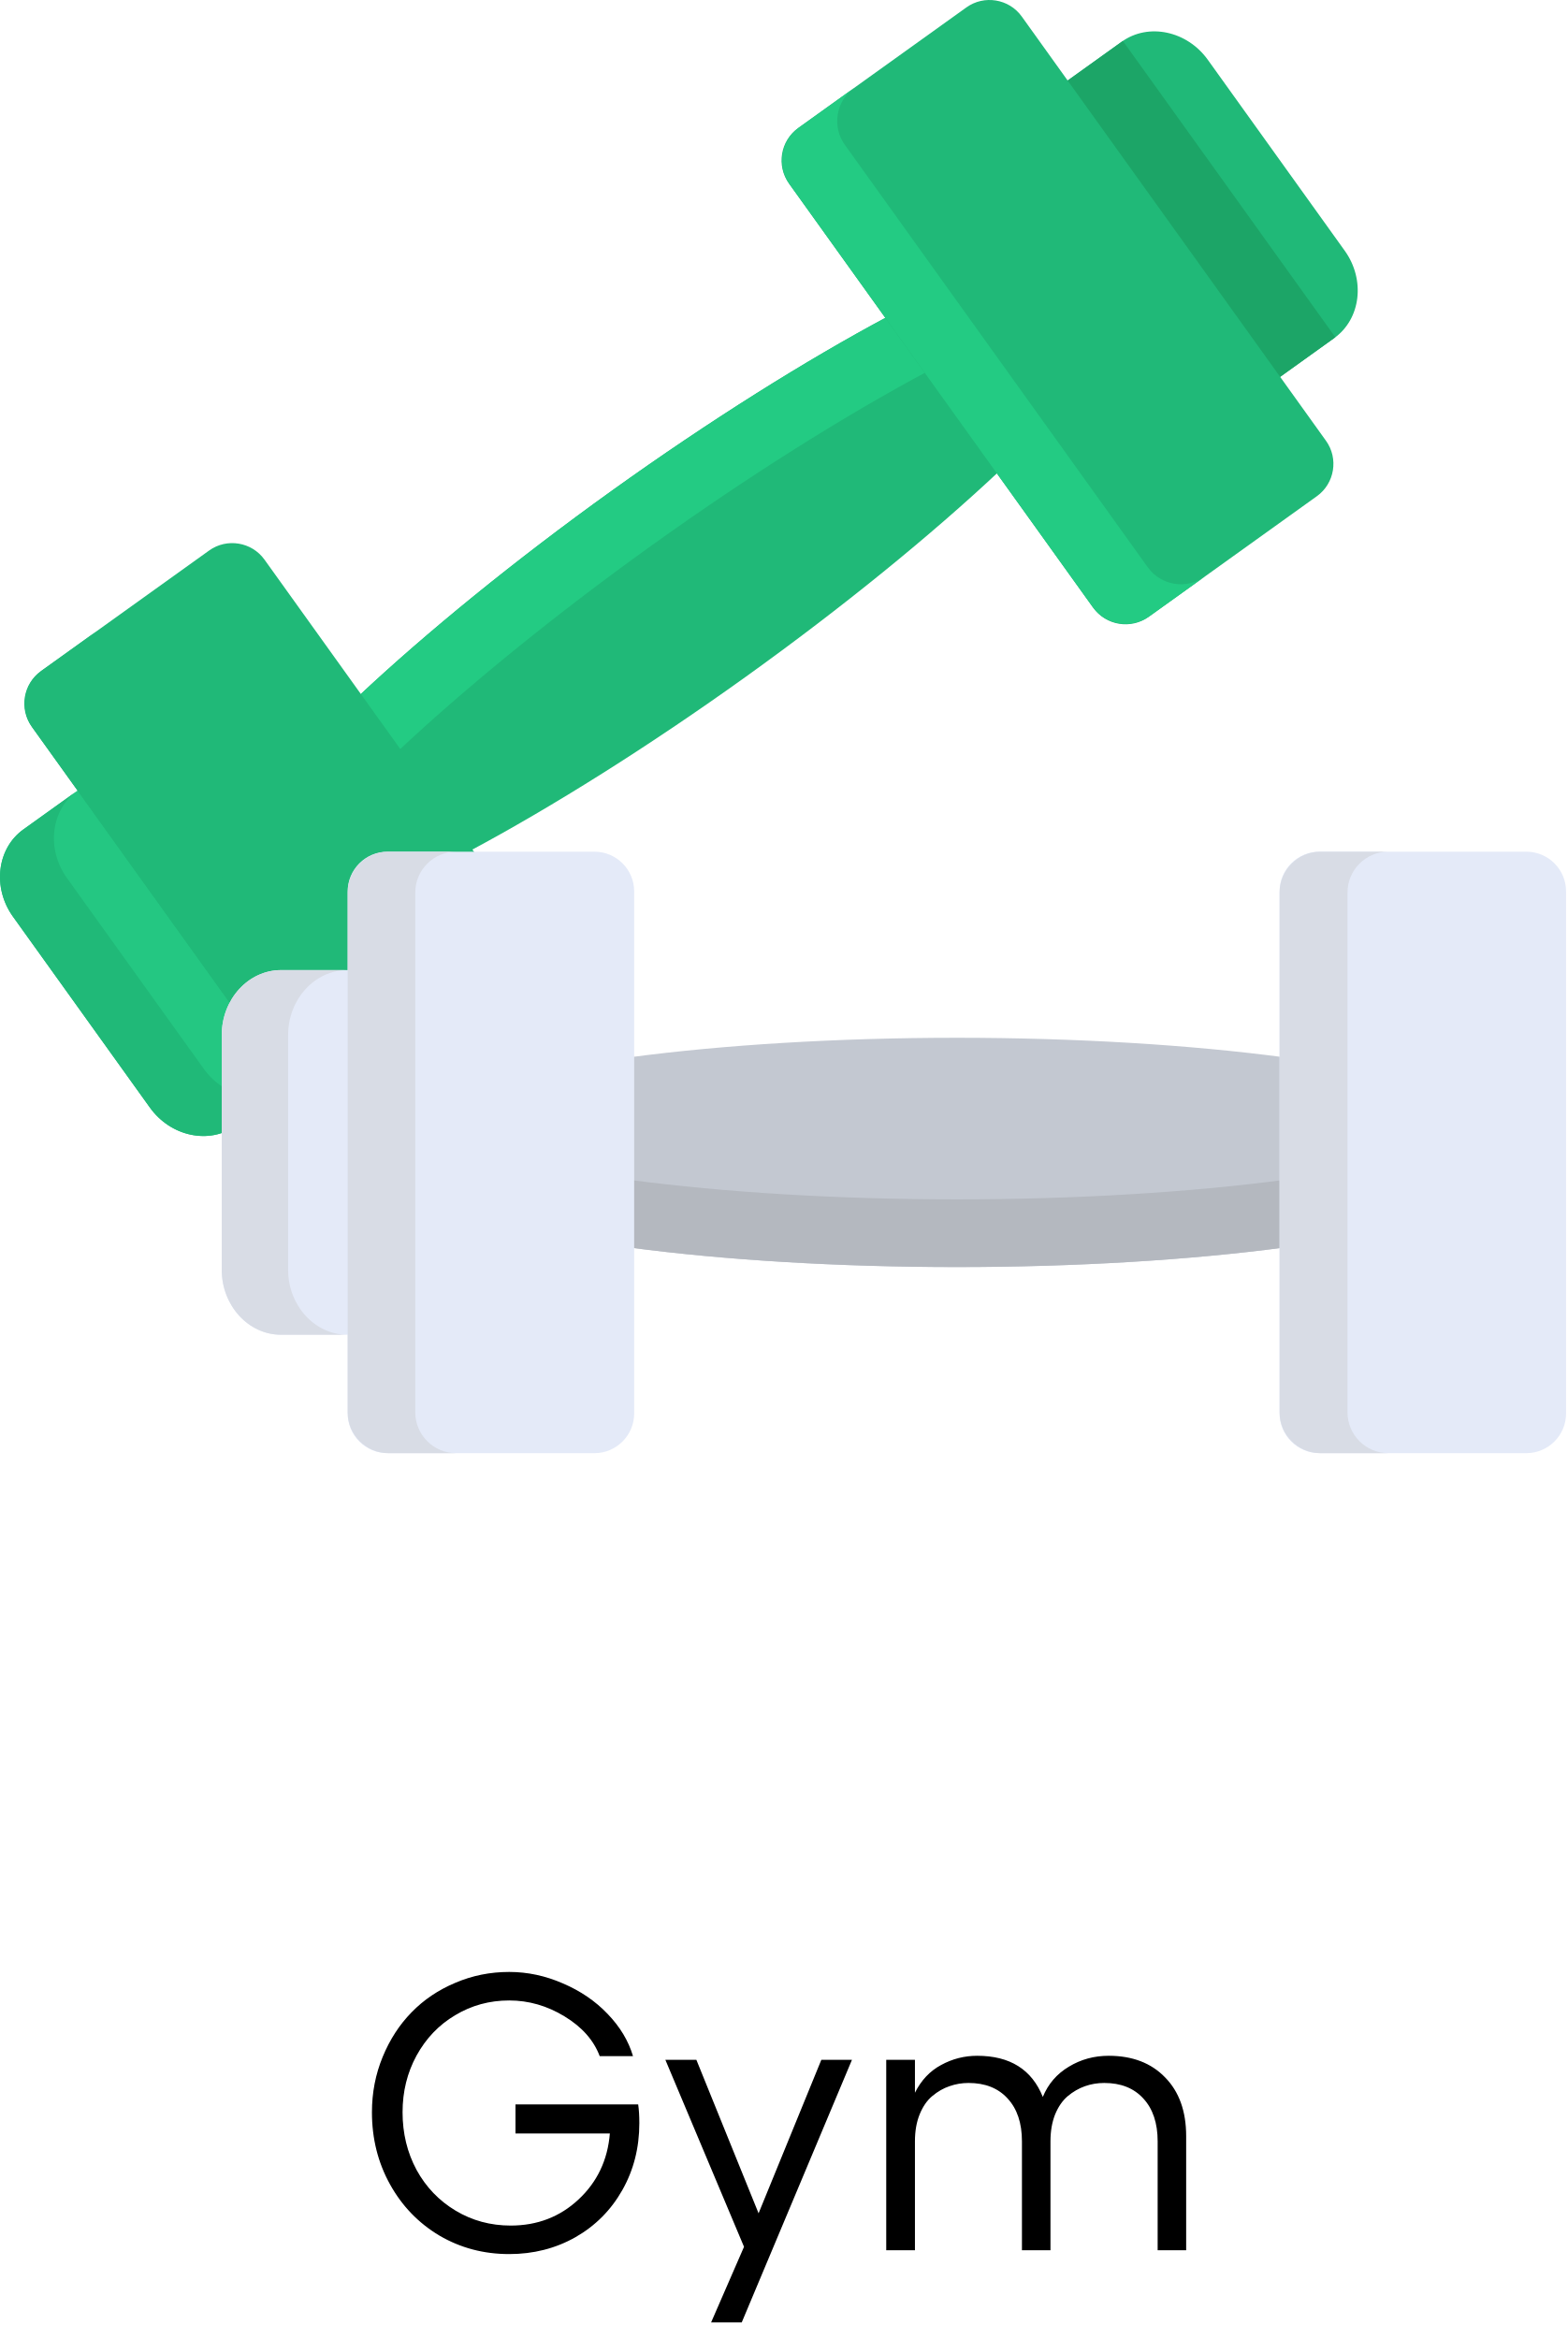
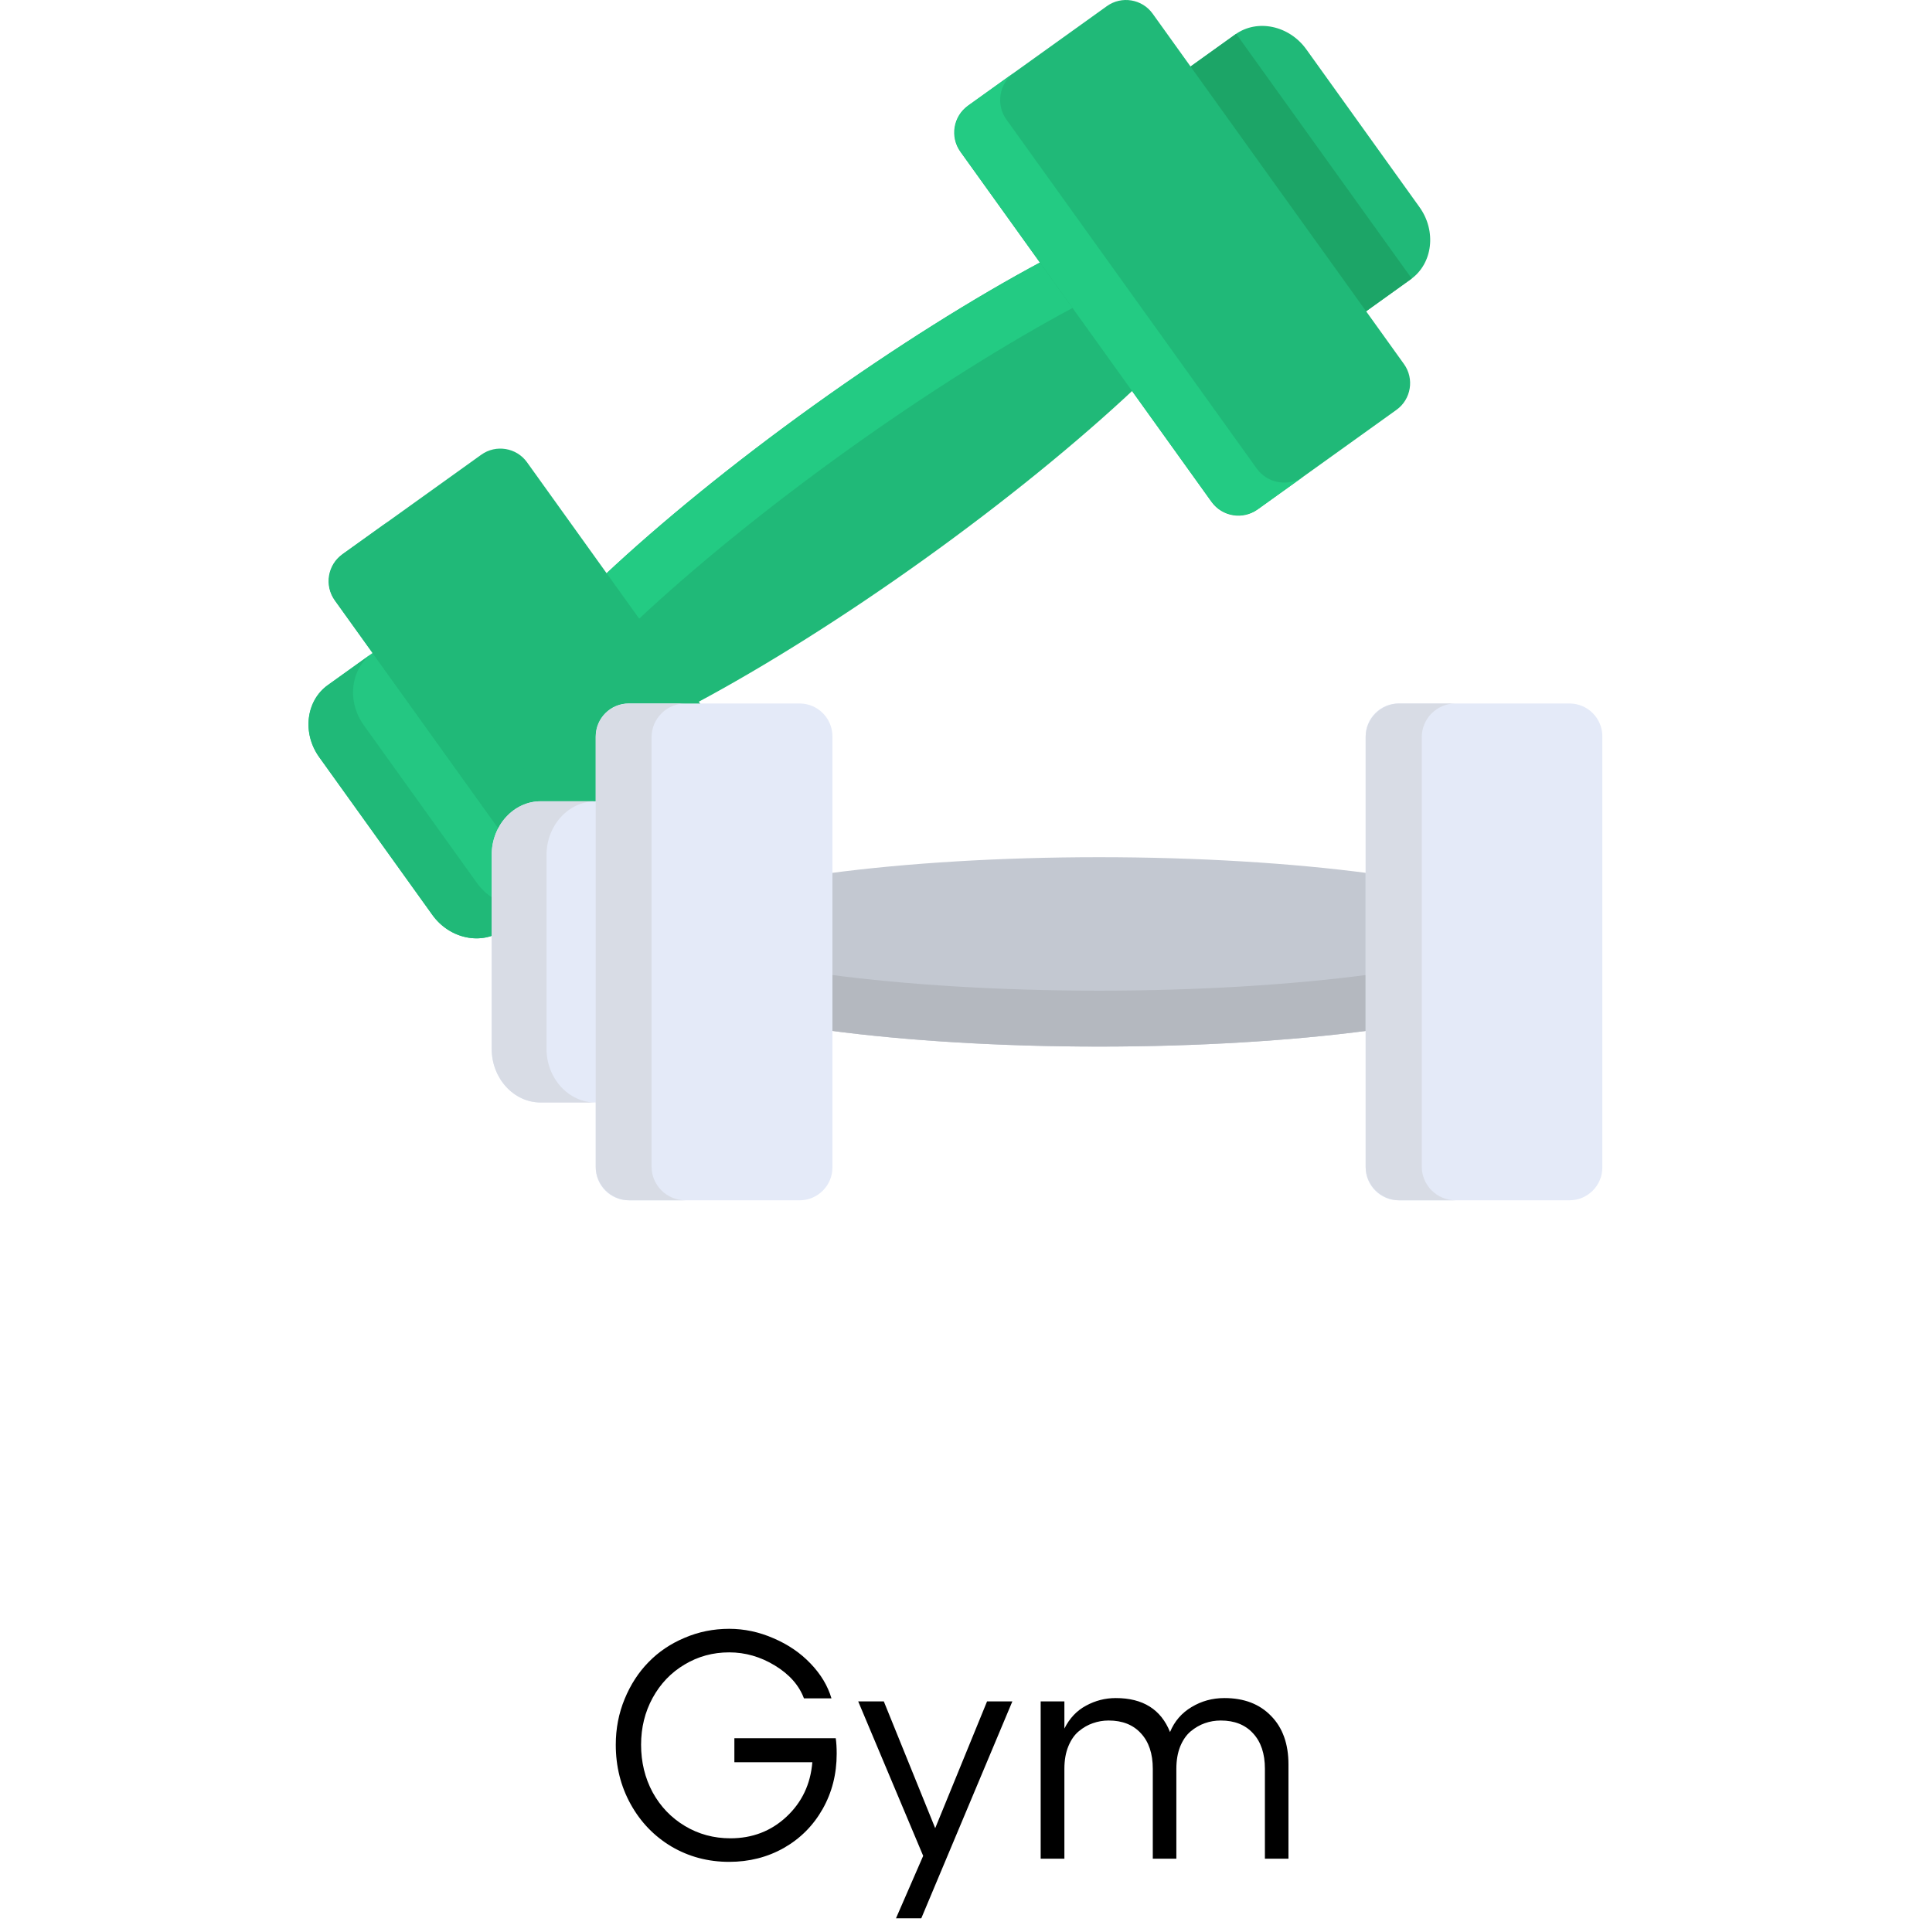
- <svg xmlns="http://www.w3.org/2000/svg" width="120" height="179" viewBox="0 0 120 179" fill="none">
+ <svg xmlns="http://www.w3.org/2000/svg" width="96" height="97" viewBox="0 0 120 179" fill="none">
  <path d="M76.484 36.05C71.292 40.925 64.495 46.472 57.067 51.799C49.639 57.126 42.206 61.784 35.922 65.139L27.424 53.288C32.617 48.413 39.413 42.867 46.841 37.539C54.27 32.212 61.703 27.554 67.986 24.2L76.484 36.05Z" fill="#20B978" />
  <path d="M30.442 57.499L27.424 53.289C32.617 48.414 39.413 42.868 46.841 37.54C54.27 32.213 61.703 27.555 67.986 24.201L71.005 28.41C64.721 31.764 57.288 36.422 49.86 41.75C42.431 47.077 35.635 52.623 30.442 57.499Z" fill="#23CB83" />
  <path d="M6.358 60.198L1.788 63.475C-0.239 64.929 -0.597 67.933 0.993 70.15L11.474 84.765C13.065 86.982 16.024 87.607 18.052 86.153L22.622 82.876L6.358 60.198Z" fill="#24C782" />
  <path d="M15.602 81.805L5.121 67.19C3.531 64.973 3.889 61.969 5.917 60.515L1.788 63.475C-0.239 64.929 -0.597 67.933 0.993 70.15L11.474 84.765C13.065 86.983 16.024 87.607 18.052 86.153L22.18 83.193C20.152 84.647 17.192 84.022 15.602 81.805Z" fill="#20B978" />
  <path d="M81.288 6.463L85.858 3.186C87.885 1.732 90.845 2.357 92.435 4.574L102.916 19.189C104.506 21.406 104.149 24.41 102.121 25.864L97.552 29.141L81.288 6.463Z" fill="#20B978" />
  <path d="M85.937 3.136C85.911 3.154 85.883 3.168 85.858 3.187L81.288 6.464L97.552 29.142L102.121 25.865C102.147 25.847 102.169 25.825 102.195 25.806L85.937 3.136Z" fill="#1CA567" />
  <path d="M100.786 37.971L87.902 47.211C86.545 48.183 84.639 47.869 83.666 46.513L60.379 14.04C59.406 12.684 59.72 10.778 61.077 9.805L73.961 0.566C75.317 -0.407 77.223 -0.093 78.196 1.263L101.483 33.736C102.456 35.092 102.142 36.998 100.786 37.971Z" fill="#20B978" />
  <path d="M87.843 43.415L64.654 11.079C63.654 9.685 63.977 7.727 65.37 6.727L61.147 9.756C59.753 10.755 59.43 12.714 60.43 14.108L83.62 46.444C84.619 47.838 86.578 48.161 87.971 47.161L92.195 44.132C90.801 45.132 88.843 44.809 87.843 43.415Z" fill="#23CB83" />
  <path d="M42.831 79.534L29.946 88.774C28.59 89.747 26.684 89.433 25.711 88.076L2.424 55.604C1.451 54.248 1.765 52.342 3.121 51.369L16.006 42.129C17.362 41.156 19.268 41.47 20.241 42.827L43.528 75.299C44.501 76.656 44.187 78.561 42.831 79.534Z" fill="#20B978" />
  <path d="M29.869 84.993L6.679 52.656C5.68 51.263 6.002 49.304 7.396 48.305L3.192 51.32C1.798 52.319 1.475 54.278 2.475 55.672L25.665 88.008C26.664 89.402 28.622 89.725 30.016 88.725L34.221 85.71C32.827 86.709 30.869 86.387 29.869 84.993Z" fill="#20B978" />
  <path d="M98.191 80.902C91.13 79.966 82.375 79.419 73.234 79.419C64.092 79.419 55.337 79.966 48.276 80.902V95.484C55.338 96.42 64.092 96.967 73.234 96.967C82.375 96.967 91.13 96.42 98.191 95.484V80.902Z" fill="#C3C8D1" />
  <path d="M48.276 90.304V95.484C55.338 96.419 64.092 96.966 73.234 96.966C82.375 96.966 91.13 96.419 98.191 95.484V90.304C91.13 91.24 82.375 91.786 73.234 91.786C64.092 91.786 55.338 91.24 48.276 90.304Z" fill="#B4B8BF" />
  <path d="M27.13 74.239H21.507C19.012 74.239 16.971 76.471 16.971 79.2V97.184C16.971 99.913 19.012 102.146 21.507 102.146H27.13V74.239Z" fill="#E4EAF8" />
  <path d="M22.051 97.184V79.2C22.051 76.471 24.093 74.239 26.588 74.239H21.508C19.013 74.239 16.972 76.471 16.972 79.2V97.184C16.972 99.913 19.013 102.146 21.508 102.146H26.588C24.093 102.146 22.051 99.913 22.051 97.184Z" fill="#D8DCE5" />
  <path d="M116.819 111.207H100.964C99.295 111.207 97.929 109.842 97.929 108.172V68.213C97.929 66.543 99.295 65.178 100.964 65.178H116.819C118.489 65.178 119.854 66.543 119.854 68.213V108.172C119.854 109.842 118.489 111.207 116.819 111.207Z" fill="#E4EAF8" />
  <path d="M103.127 108.089V68.297C103.127 66.581 104.53 65.178 106.245 65.178H101.048C99.332 65.178 97.929 66.582 97.929 68.297V108.089C97.929 109.804 99.333 111.208 101.048 111.208H106.245C104.53 111.208 103.127 109.804 103.127 108.089Z" fill="#D8DCE5" />
  <path d="M45.499 111.208H29.643C27.974 111.208 26.608 109.842 26.608 108.173V68.213C26.608 66.544 27.974 65.178 29.643 65.178H45.499C47.168 65.178 48.534 66.544 48.534 68.213V108.173C48.534 109.842 47.168 111.208 45.499 111.208Z" fill="#E4EAF8" />
  <path d="M31.782 108.089V68.297C31.782 66.582 33.186 65.179 34.901 65.179H29.727C28.012 65.179 26.608 66.582 26.608 68.297V108.09C26.608 109.805 28.012 111.208 29.727 111.208H34.901C33.186 111.208 31.782 109.805 31.782 108.089Z" fill="#D8DCE5" />
  <path d="M48.841 161.046C48.899 161.437 48.929 161.916 48.929 162.482C48.929 164.367 48.494 166.076 47.625 167.609C46.756 169.142 45.56 170.343 44.036 171.212C42.513 172.072 40.823 172.501 38.968 172.501C37.015 172.501 35.232 172.028 33.621 171.081C32.02 170.124 30.76 168.815 29.842 167.155C28.924 165.495 28.465 163.659 28.465 161.647C28.465 160.153 28.738 158.742 29.285 157.414C29.832 156.085 30.569 154.948 31.497 154C32.425 153.043 33.538 152.292 34.837 151.745C36.136 151.188 37.513 150.91 38.968 150.91C40.374 150.91 41.746 151.203 43.084 151.789C44.432 152.365 45.574 153.146 46.512 154.132C47.459 155.119 48.103 156.193 48.445 157.355H45.897C45.438 156.134 44.539 155.119 43.201 154.308C41.873 153.498 40.462 153.092 38.968 153.092C37.464 153.092 36.087 153.468 34.837 154.22C33.587 154.962 32.601 155.993 31.878 157.311C31.165 158.62 30.809 160.065 30.809 161.647C30.809 163.258 31.165 164.728 31.878 166.056C32.601 167.375 33.597 168.415 34.866 169.176C36.136 169.938 37.542 170.319 39.085 170.319C41.116 170.319 42.845 169.655 44.27 168.327C45.706 166.989 46.507 165.304 46.673 163.273H39.451V161.046H48.841ZM62.859 157.633H65.203L56.766 177.731H54.422L56.941 171.945L50.921 157.633H53.294L58.055 169.381L62.859 157.633ZM84.847 157.326C86.663 157.326 88.103 157.877 89.168 158.981C90.242 160.075 90.779 161.574 90.779 163.478V172.208H88.597V163.874C88.597 162.477 88.231 161.383 87.498 160.592C86.775 159.801 85.779 159.406 84.51 159.406C83.992 159.406 83.499 159.489 83.03 159.655C82.561 159.821 82.122 160.075 81.712 160.417C81.311 160.758 80.989 161.227 80.745 161.823C80.511 162.418 80.394 163.102 80.394 163.874V172.208H78.211V163.874C78.211 162.477 77.845 161.383 77.112 160.592C76.39 159.801 75.394 159.406 74.124 159.406C73.616 159.406 73.128 159.489 72.659 159.655C72.2 159.811 71.766 160.06 71.356 160.402C70.955 160.734 70.633 161.198 70.389 161.793C70.144 162.389 70.022 163.083 70.022 163.874V172.208H67.825V157.633H70.022V160.153C70.501 159.196 71.17 158.488 72.029 158.029C72.889 157.56 73.807 157.326 74.783 157.326C77.293 157.326 78.968 158.375 79.808 160.475C80.218 159.479 80.882 158.708 81.8 158.161C82.718 157.604 83.733 157.326 84.847 157.326Z" fill="black" />
</svg>
